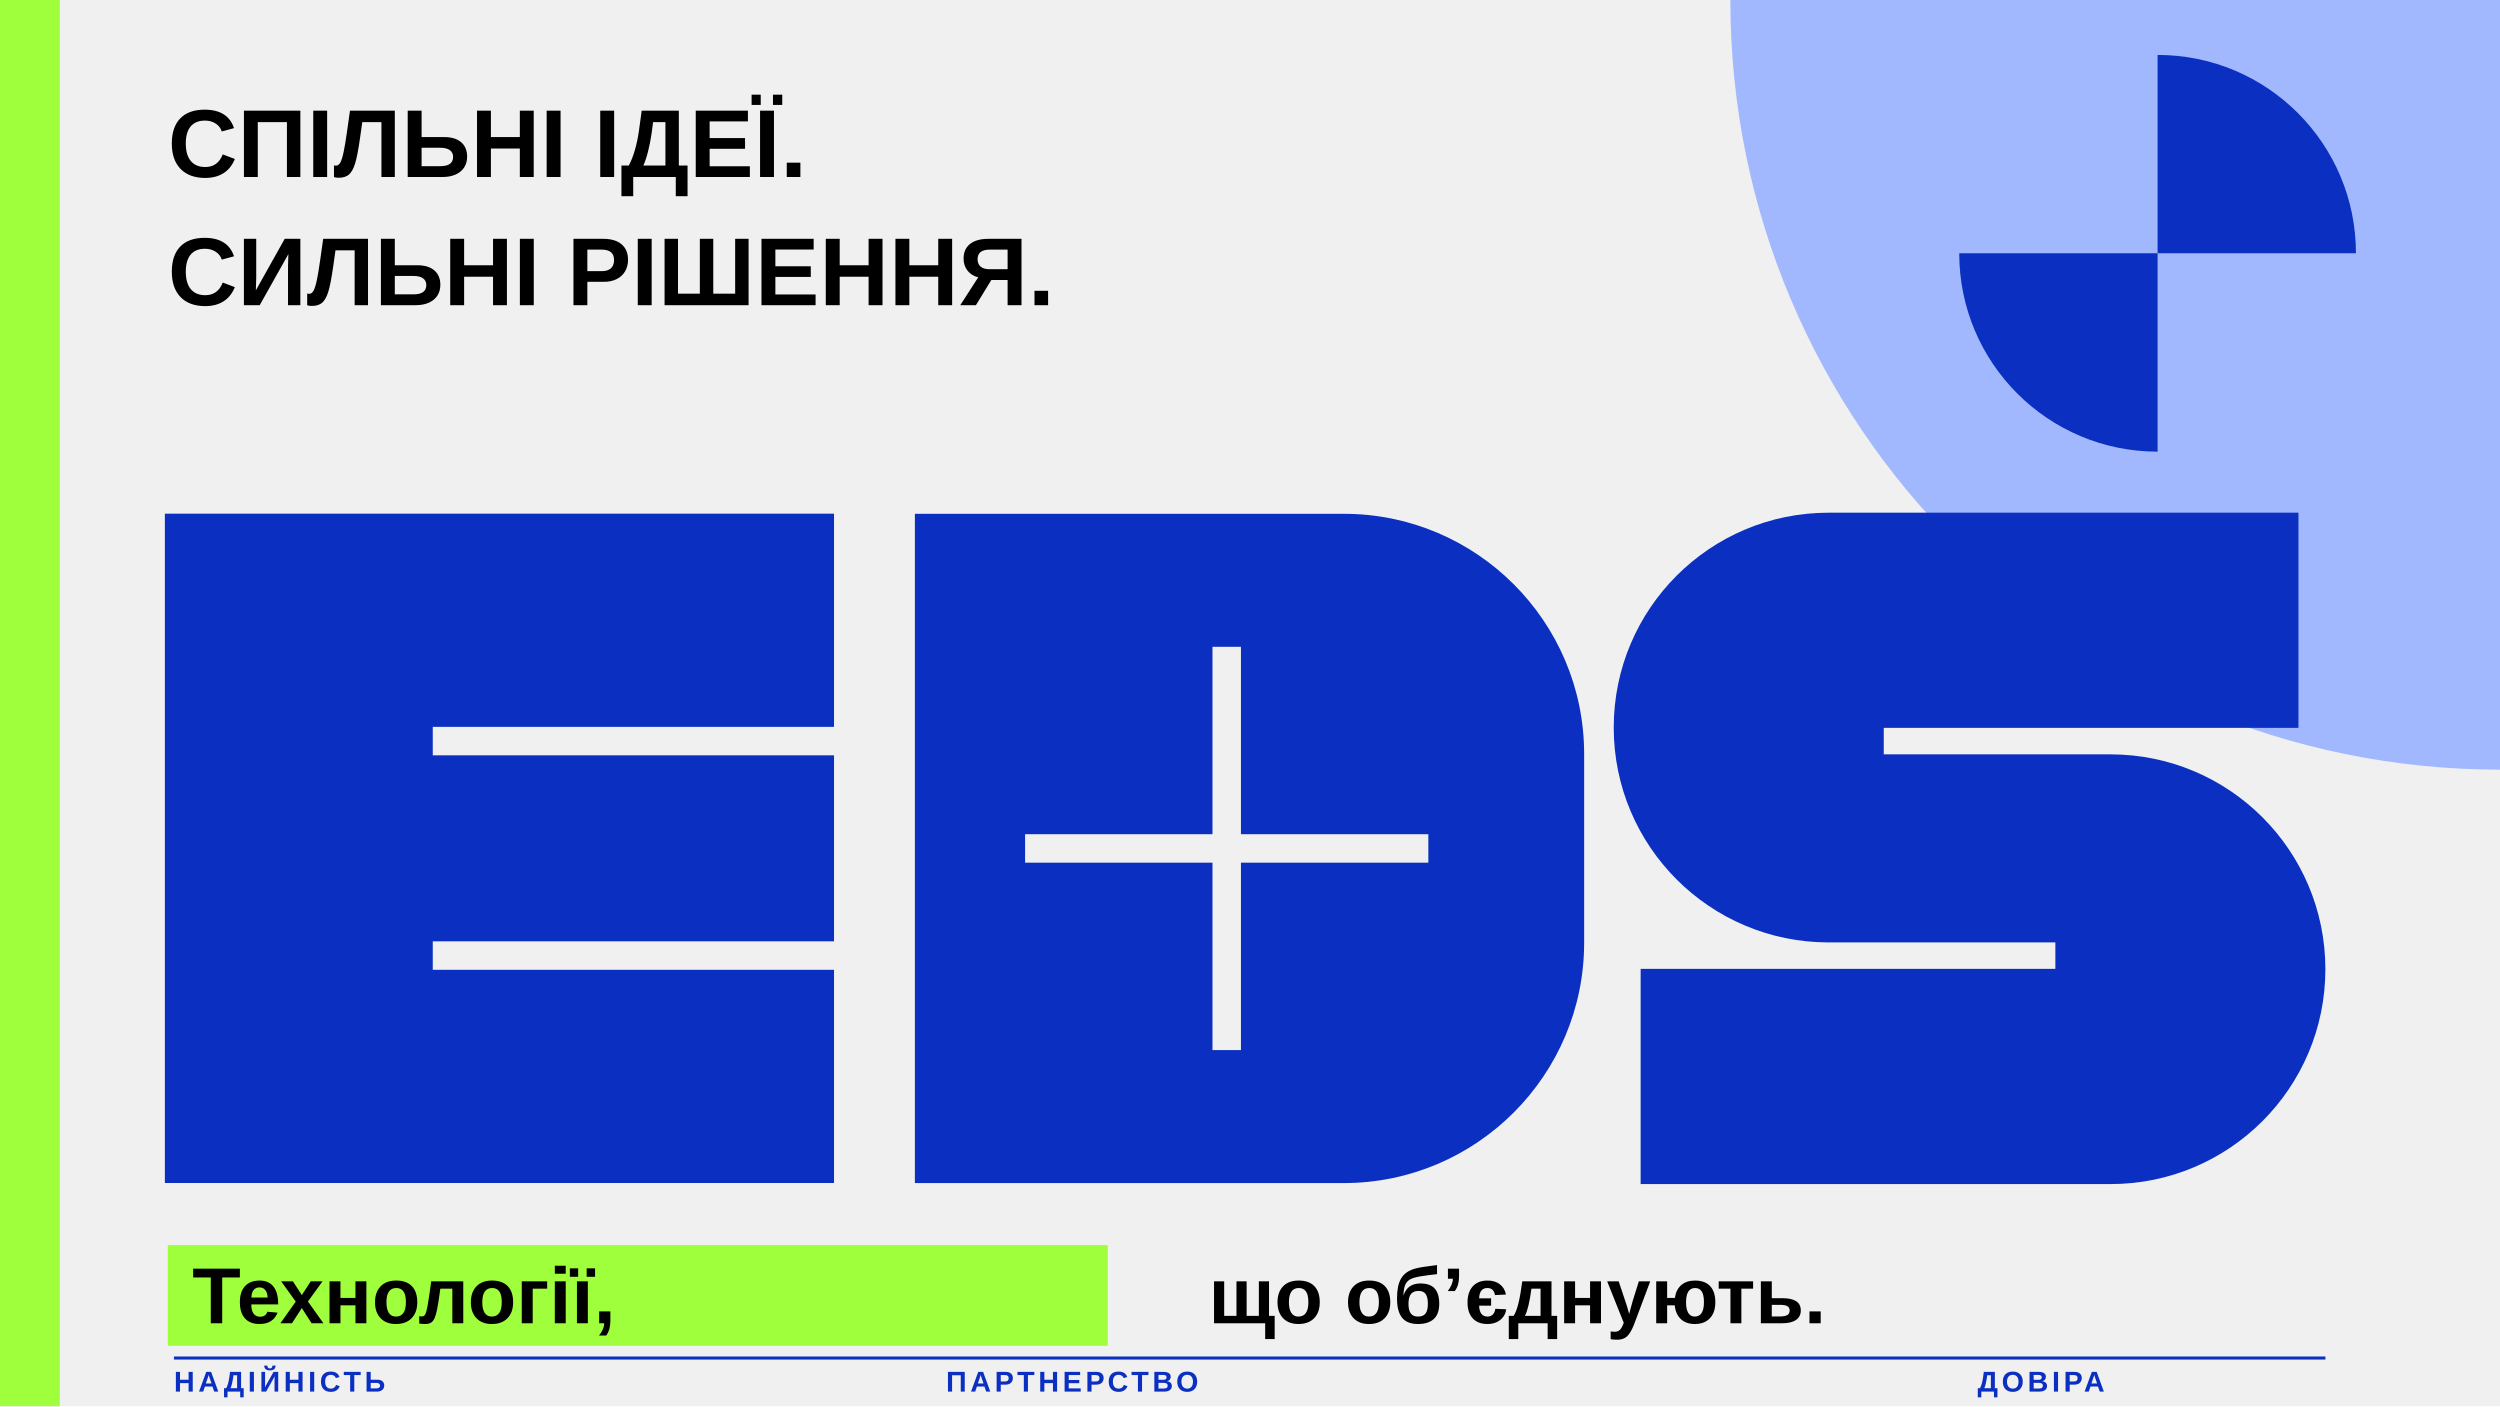
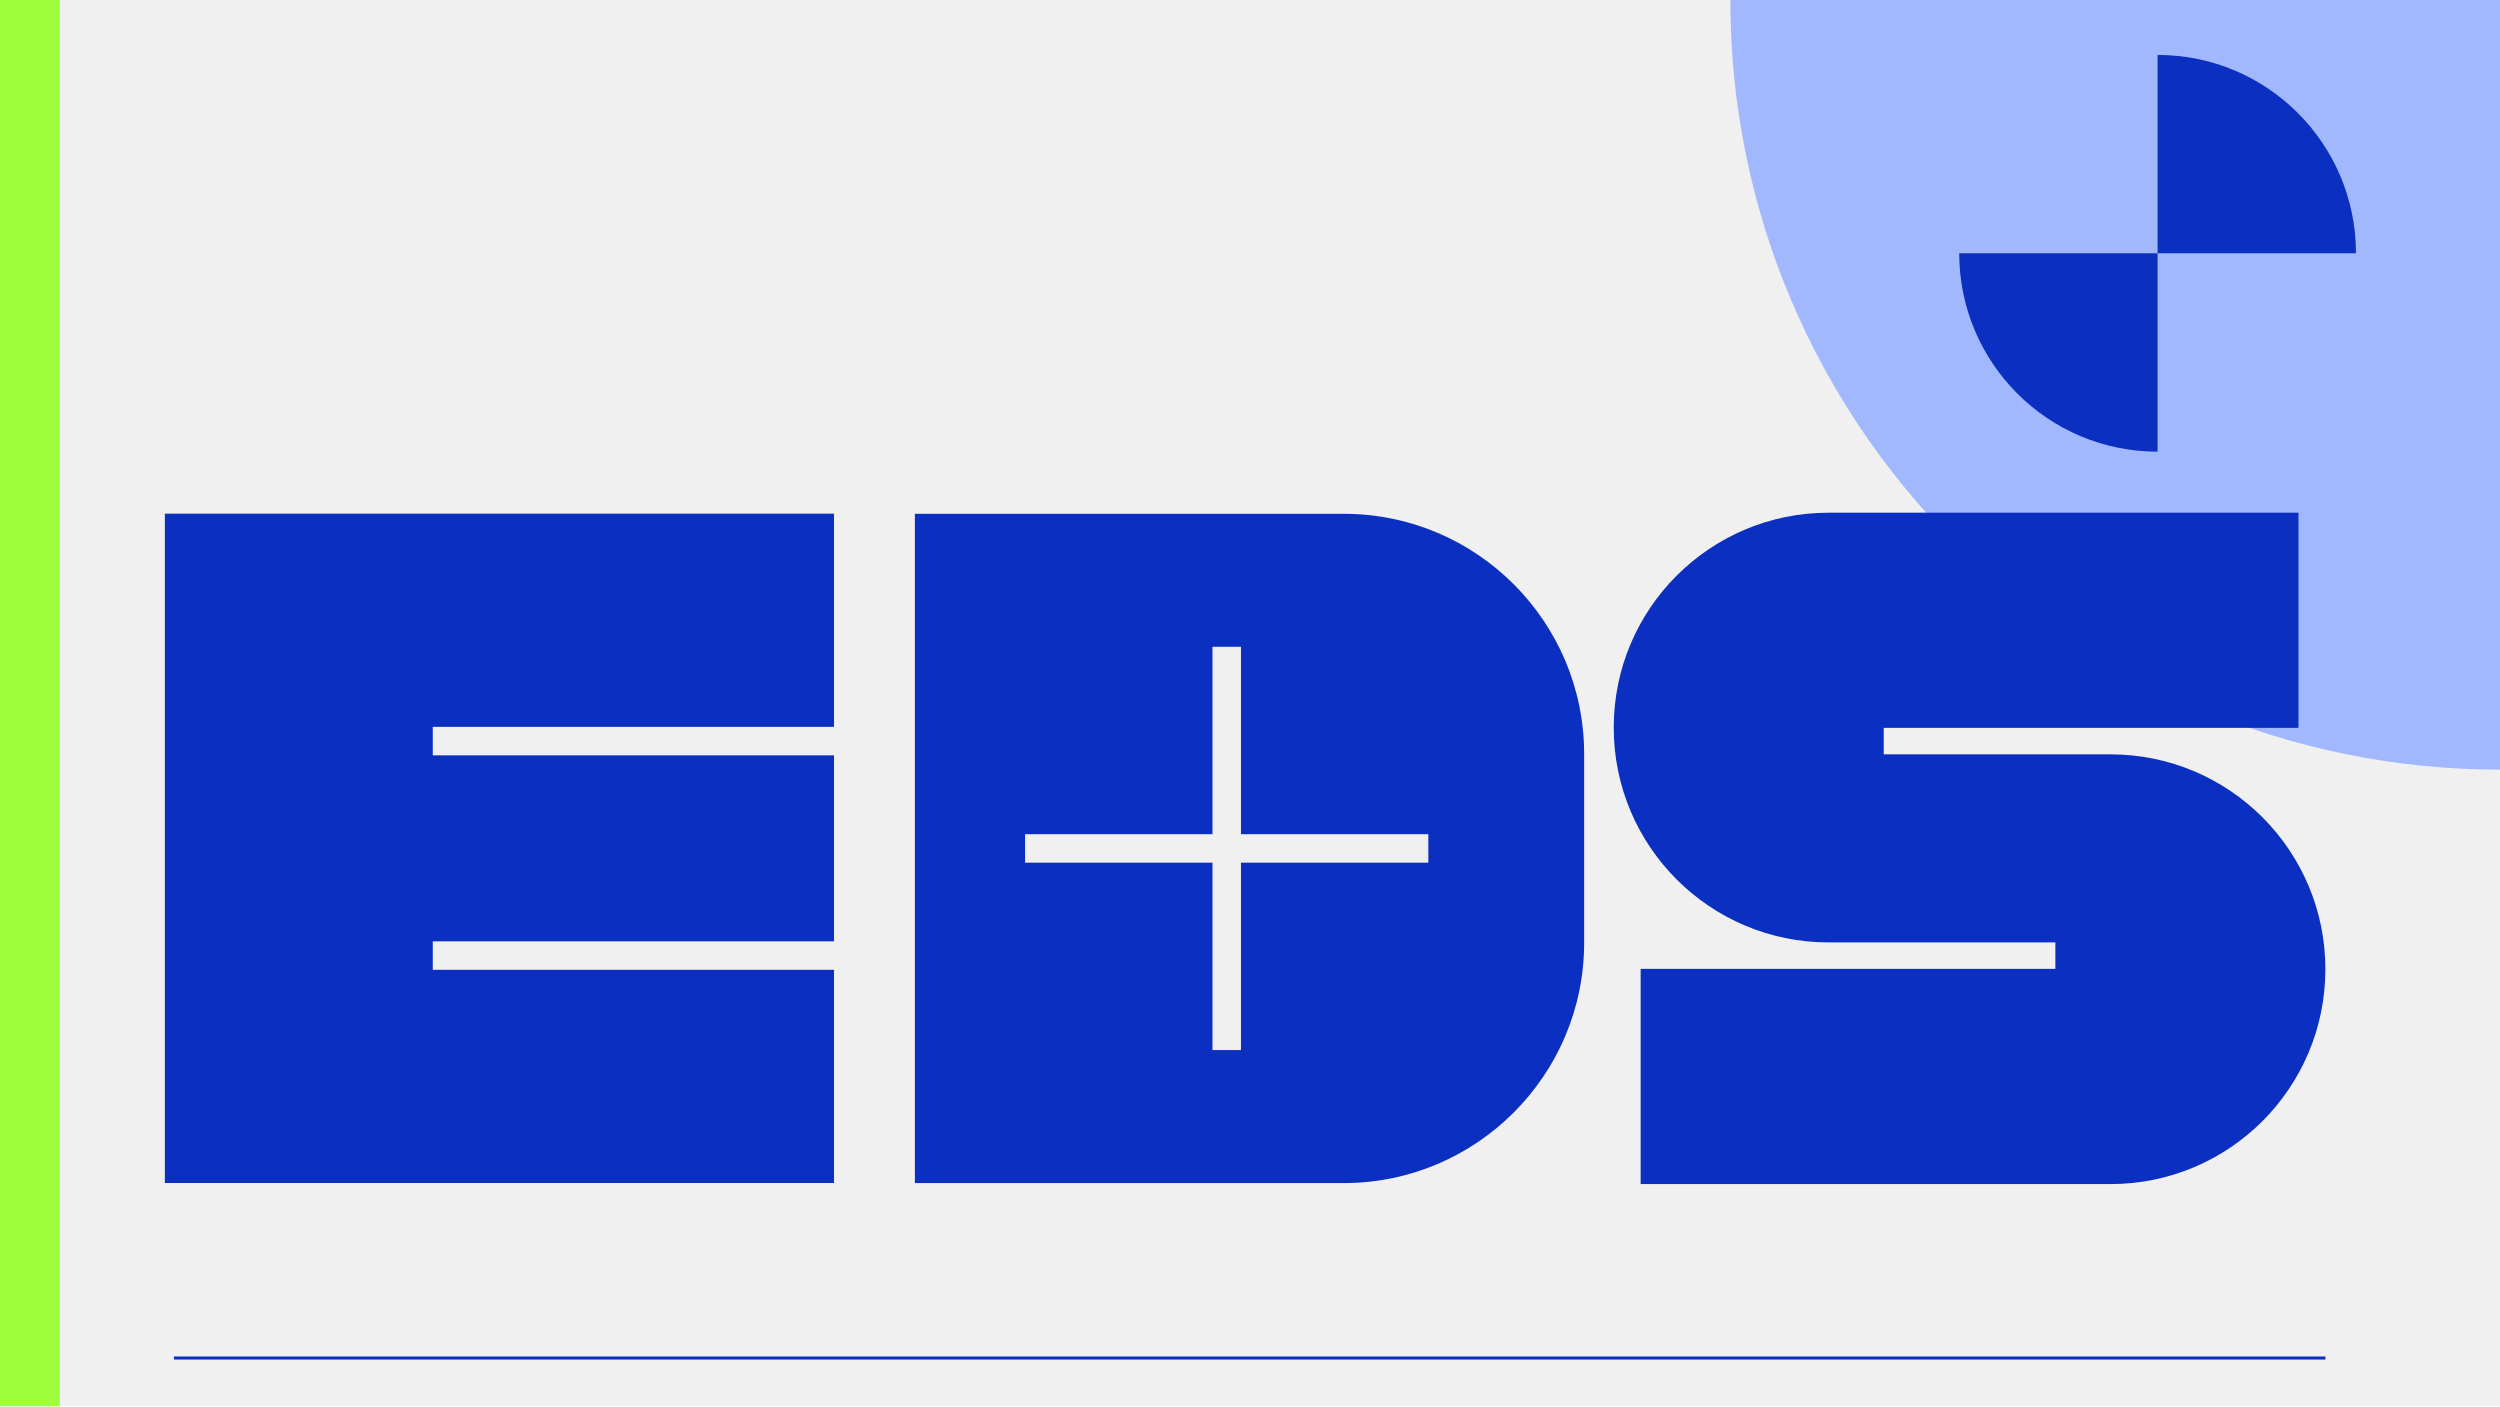
<svg xmlns="http://www.w3.org/2000/svg" width="4096" height="2304" viewBox="0 0 4096 2304">
  <rect x="0" y="0" width="4096" height="2304" fill="#F0F0F0" />
  <rect x="0" y="0" width="98" height="2304" fill="#A0FF3D" />
  <path d="M2835 0H4096V1261C3400 1261 2835 696 2835 0Z" fill="#A2B8FE" />
  <svg x="3210" y="90" width="650" height="650" viewBox="302.7 299.01 79.34 79.34">
    <g fill="#0B30C1">
      <path d="M342.37,378.35v-39.67l-39.67,0C302.7,360.59,320.46,378.35,342.37,378.35z" fill="#0B30C1" />
      <path d="M342.37,299.01l0,39.67h39.67C382.04,316.77,364.28,299.01,342.37,299.01z" fill="#0B30C1" />
    </g>
  </svg>
-   <text x="275" y="290" fill="#000000" font-size="158" font-weight="700" text-anchor="start" letter-spacing="0" font-family="Arial,DejaVu Sans,sans-serif" textLength="2060" lengthAdjust="spacingAndGlyphs">СПІЛЬНІ ІДЕЇ.</text>
-   <text x="275" y="500" fill="#000000" font-size="158" font-weight="700" text-anchor="start" letter-spacing="0" font-family="Arial,DejaVu Sans,sans-serif" textLength="2470" lengthAdjust="spacingAndGlyphs">СИЛЬНІ РІШЕННЯ.</text>
  <svg x="270" y="840" width="3540" height="1100" viewBox="174.28 839.27 194.27 60.37">
    <g fill="#0B30C1">
      <polygon points="234.45,858.53 234.45,839.36 174.28,839.36 174.28,899.54 234.45,899.54 234.45,880.37 198.37,880.37      198.37,877.81 234.45,877.81 234.45,861.09 198.37,861.09 198.37,858.53    " fill="#0B30C1" />
      <path d="M366.13,858.62v-19.35h-42.25c-10.67,0-19.32,8.65-19.32,19.32v0c0,10.67,8.65,19.32,19.32,19.32h20.39v2.38h-37.29     v19.35h42.25c10.67,0,19.32-8.65,19.32-19.32v0c0-10.67-8.65-19.32-19.32-19.32h-20.39v-2.38H366.13z" fill="#0B30C1" />
      <path d="M301.9,877.94v-16.97c0-11.91-9.69-21.6-21.6-21.6h-38.58v60.18h38.58C292.21,899.54,301.9,889.85,301.9,877.94z      M271.04,887.59h-2.56v-16.85h-16.85v-2.56h16.85v-16.85h2.56v16.85h16.85v2.56h-16.85V887.59z" fill="#0B30C1" />
    </g>
  </svg>
-   <rect x="275" y="2040" width="1540" height="165" fill="#A0FF3D" />
-   <text x="315" y="2168" fill="#000000" font-size="130" font-weight="700" text-anchor="start" letter-spacing="0" font-family="Arial,DejaVu Sans,sans-serif" textLength="1455" lengthAdjust="spacingAndGlyphs">Технології,</text>
-   <text x="1980" y="2168" fill="#000000" font-size="130" font-weight="600" text-anchor="start" letter-spacing="0" font-family="Arial,DejaVu Sans,sans-serif" textLength="1840" lengthAdjust="spacingAndGlyphs">що об’єднують.</text>
-   <text x="285" y="2280" fill="#0B30C1" font-size="47" font-weight="600" text-anchor="start" letter-spacing="6" font-family="Arial,DejaVu Sans,sans-serif">НАДІЙНІСТЬ</text>
-   <text x="1550" y="2280" fill="#0B30C1" font-size="47" font-weight="600" text-anchor="start" letter-spacing="6" font-family="Arial,DejaVu Sans,sans-serif">ПАРТНЕРСТВО</text>
-   <text x="3240" y="2280" fill="#0B30C1" font-size="47" font-weight="600" text-anchor="start" letter-spacing="6" font-family="Arial,DejaVu Sans,sans-serif">ДОВІРА</text>
  <path d="M285 2225L3810 2225" stroke="#0B30C1" stroke-width="5" />
</svg>
